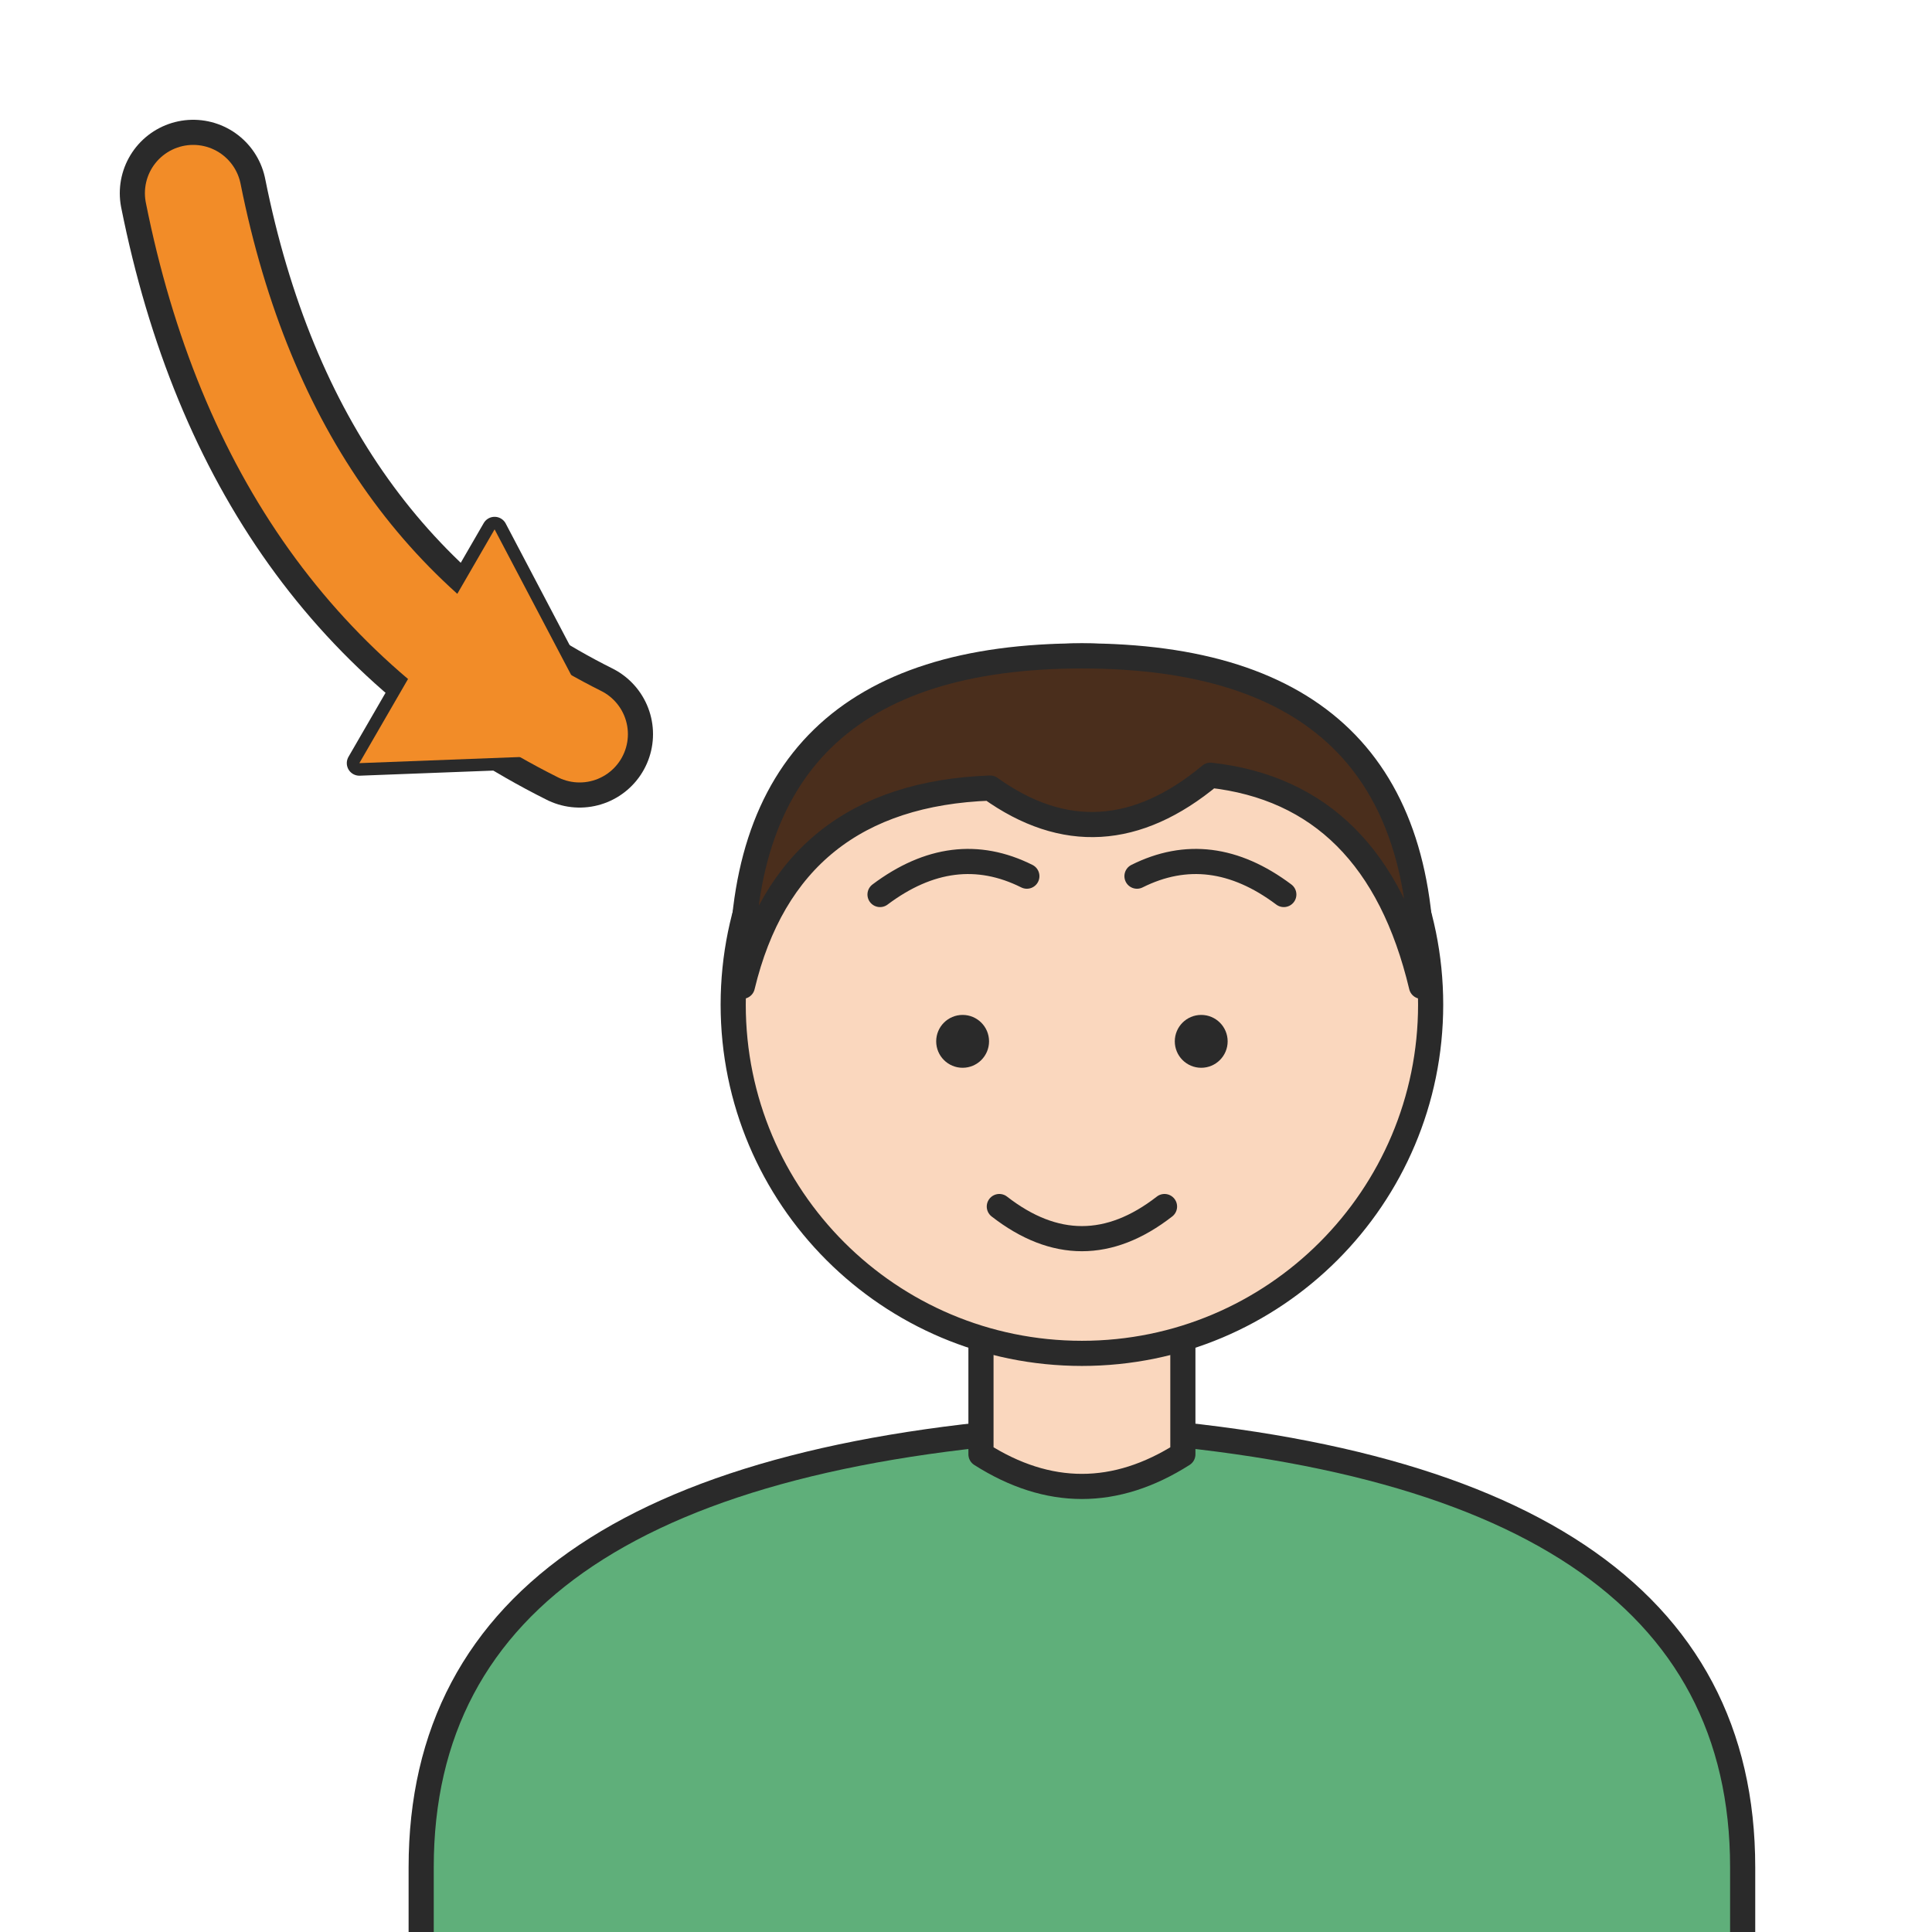
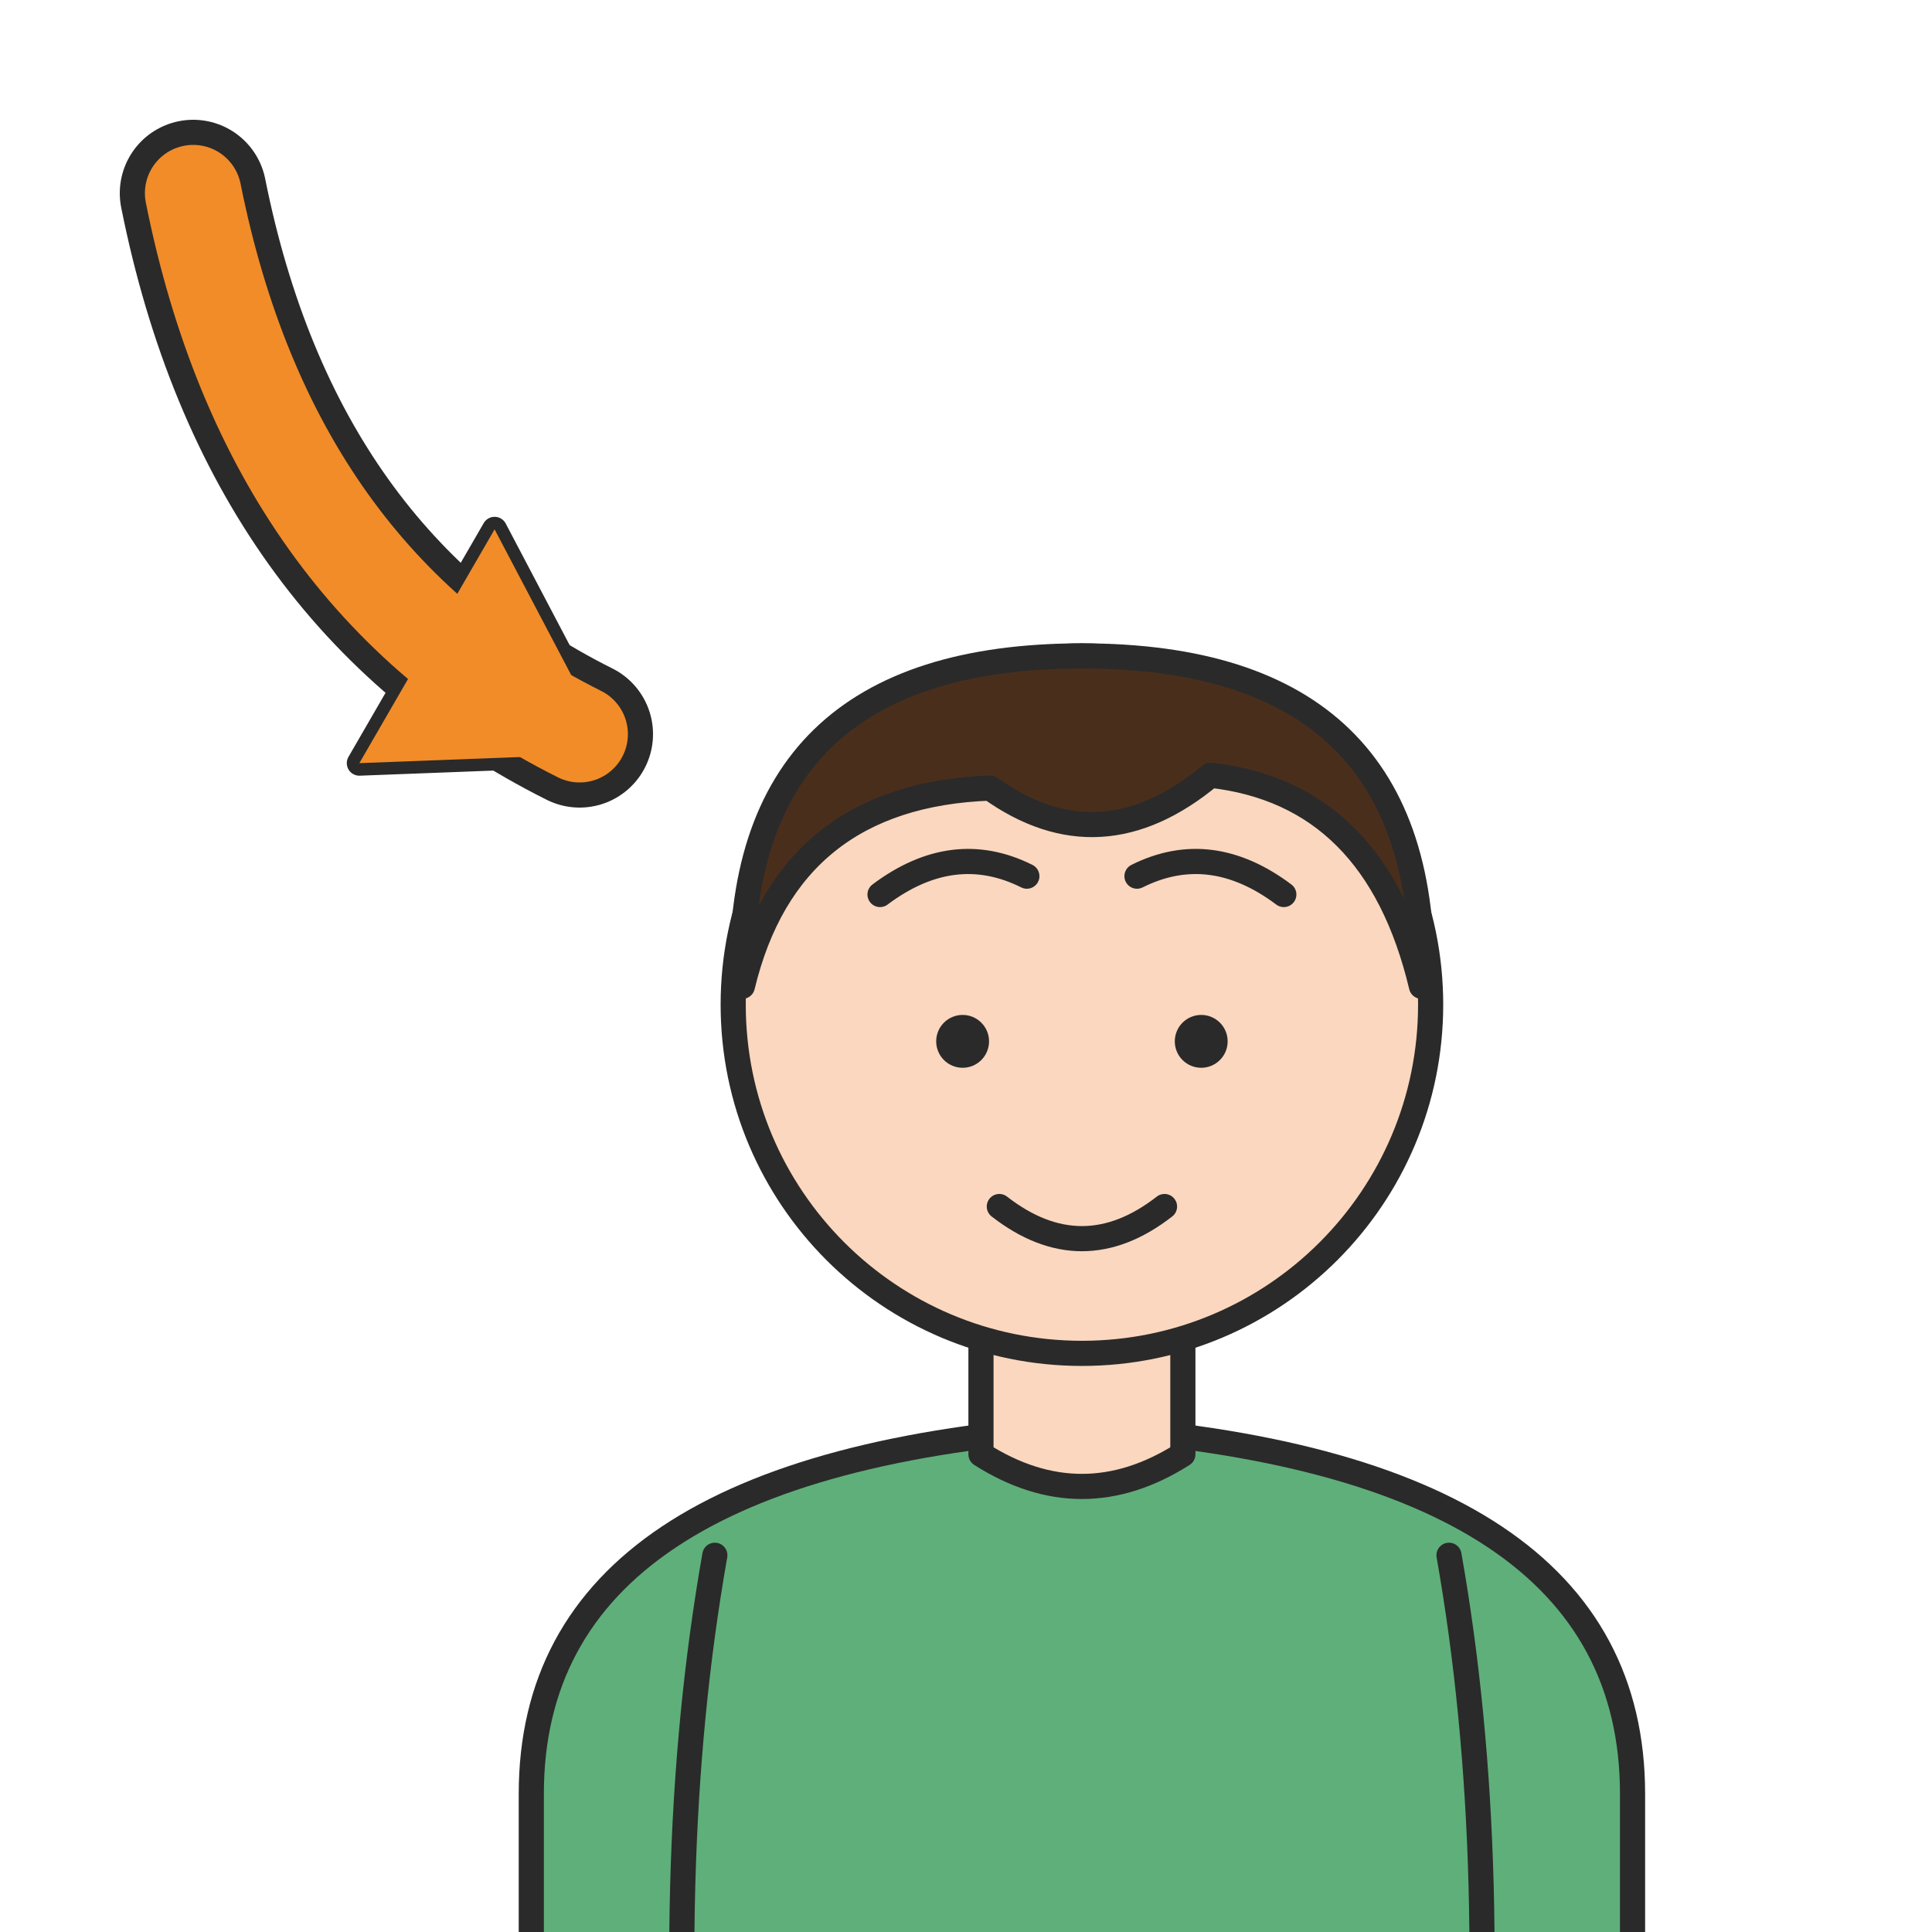
<svg xmlns="http://www.w3.org/2000/svg" viewBox="0 0 100 100" width="512" height="512" stroke-linecap="round" stroke-linejoin="round" role="img" aria-label="on">
  <g transform="translate(56 52) scale(0.95) translate(-50 -36)">
-     <path d="M14 104 V83 Q14 61 50 59 Q86 61 86 83 V104 Z" fill="#5FAF7A" stroke="#2A2A2A" stroke-width="1.37" />
+     <path d="M20 104 V79 Q20 61 50 59 Q80 61 80 79 V104 Z" fill="#5FAF7A" stroke="#2A2A2A" stroke-width="1.37" />
+     <path d="M30 66 Q27 83 29 104 M70 66 Q73 83 71 104" fill="none" stroke="#2A2A2A" stroke-width="1.37" />
    <path d="M44.5 51 V60.5 Q50 64 55.5 60.5 V51" fill="#FAD7BE" stroke="#2A2A2A" stroke-width="1.37" />
    <circle cx="50" cy="36" r="19" fill="#FAD7BE" stroke="#2A2A2A" stroke-width="1.37" />
    <path d="M31.5 35 Q31 17 50 17 Q69 17 68.5 35 Q66 24.5 57 23.5 Q51 28.5 45 24.2 Q34 24.6 31.5 35 Z" fill="#4A2E1C" stroke="#2A2A2A" stroke-width="1.37" />
    <path d="M39 30 Q43 27 47 29" fill="none" stroke="#2A2A2A" stroke-width="1.37" />
    <path d="M53 29 Q57 27 61 30" fill="none" stroke="#2A2A2A" stroke-width="1.37" />
    <circle cx="43.5" cy="38.0" r="1.44" fill="#2A2A2A" stroke="#2A2A2A" stroke-width="0.0" />
    <circle cx="56.5" cy="38.0" r="1.44" fill="#2A2A2A" stroke="#2A2A2A" stroke-width="0.0" />
    <path d="M45.5 47 Q50 50.5 54.5 47" fill="none" stroke="#2A2A2A" stroke-width="1.37" />
  </g>
  <path d="M10 10 Q14 30 30 38" fill="none" stroke="#2A2A2A" stroke-width="7.6" />
  <path d="M31.7 39.0 L18.6 39.5 L25.6 27.4 Z" fill="#F28C28" stroke="#2A2A2A" stroke-width="1.3" />
  <path d="M10 10 Q14 30 30 38" fill="none" stroke="#F28C28" stroke-width="5" />
  <path d="M31.7 39.0 L18.6 39.5 L25.6 27.4 Z" fill="#F28C28" stroke="#2A2A2A" stroke-width="0" />
</svg>
